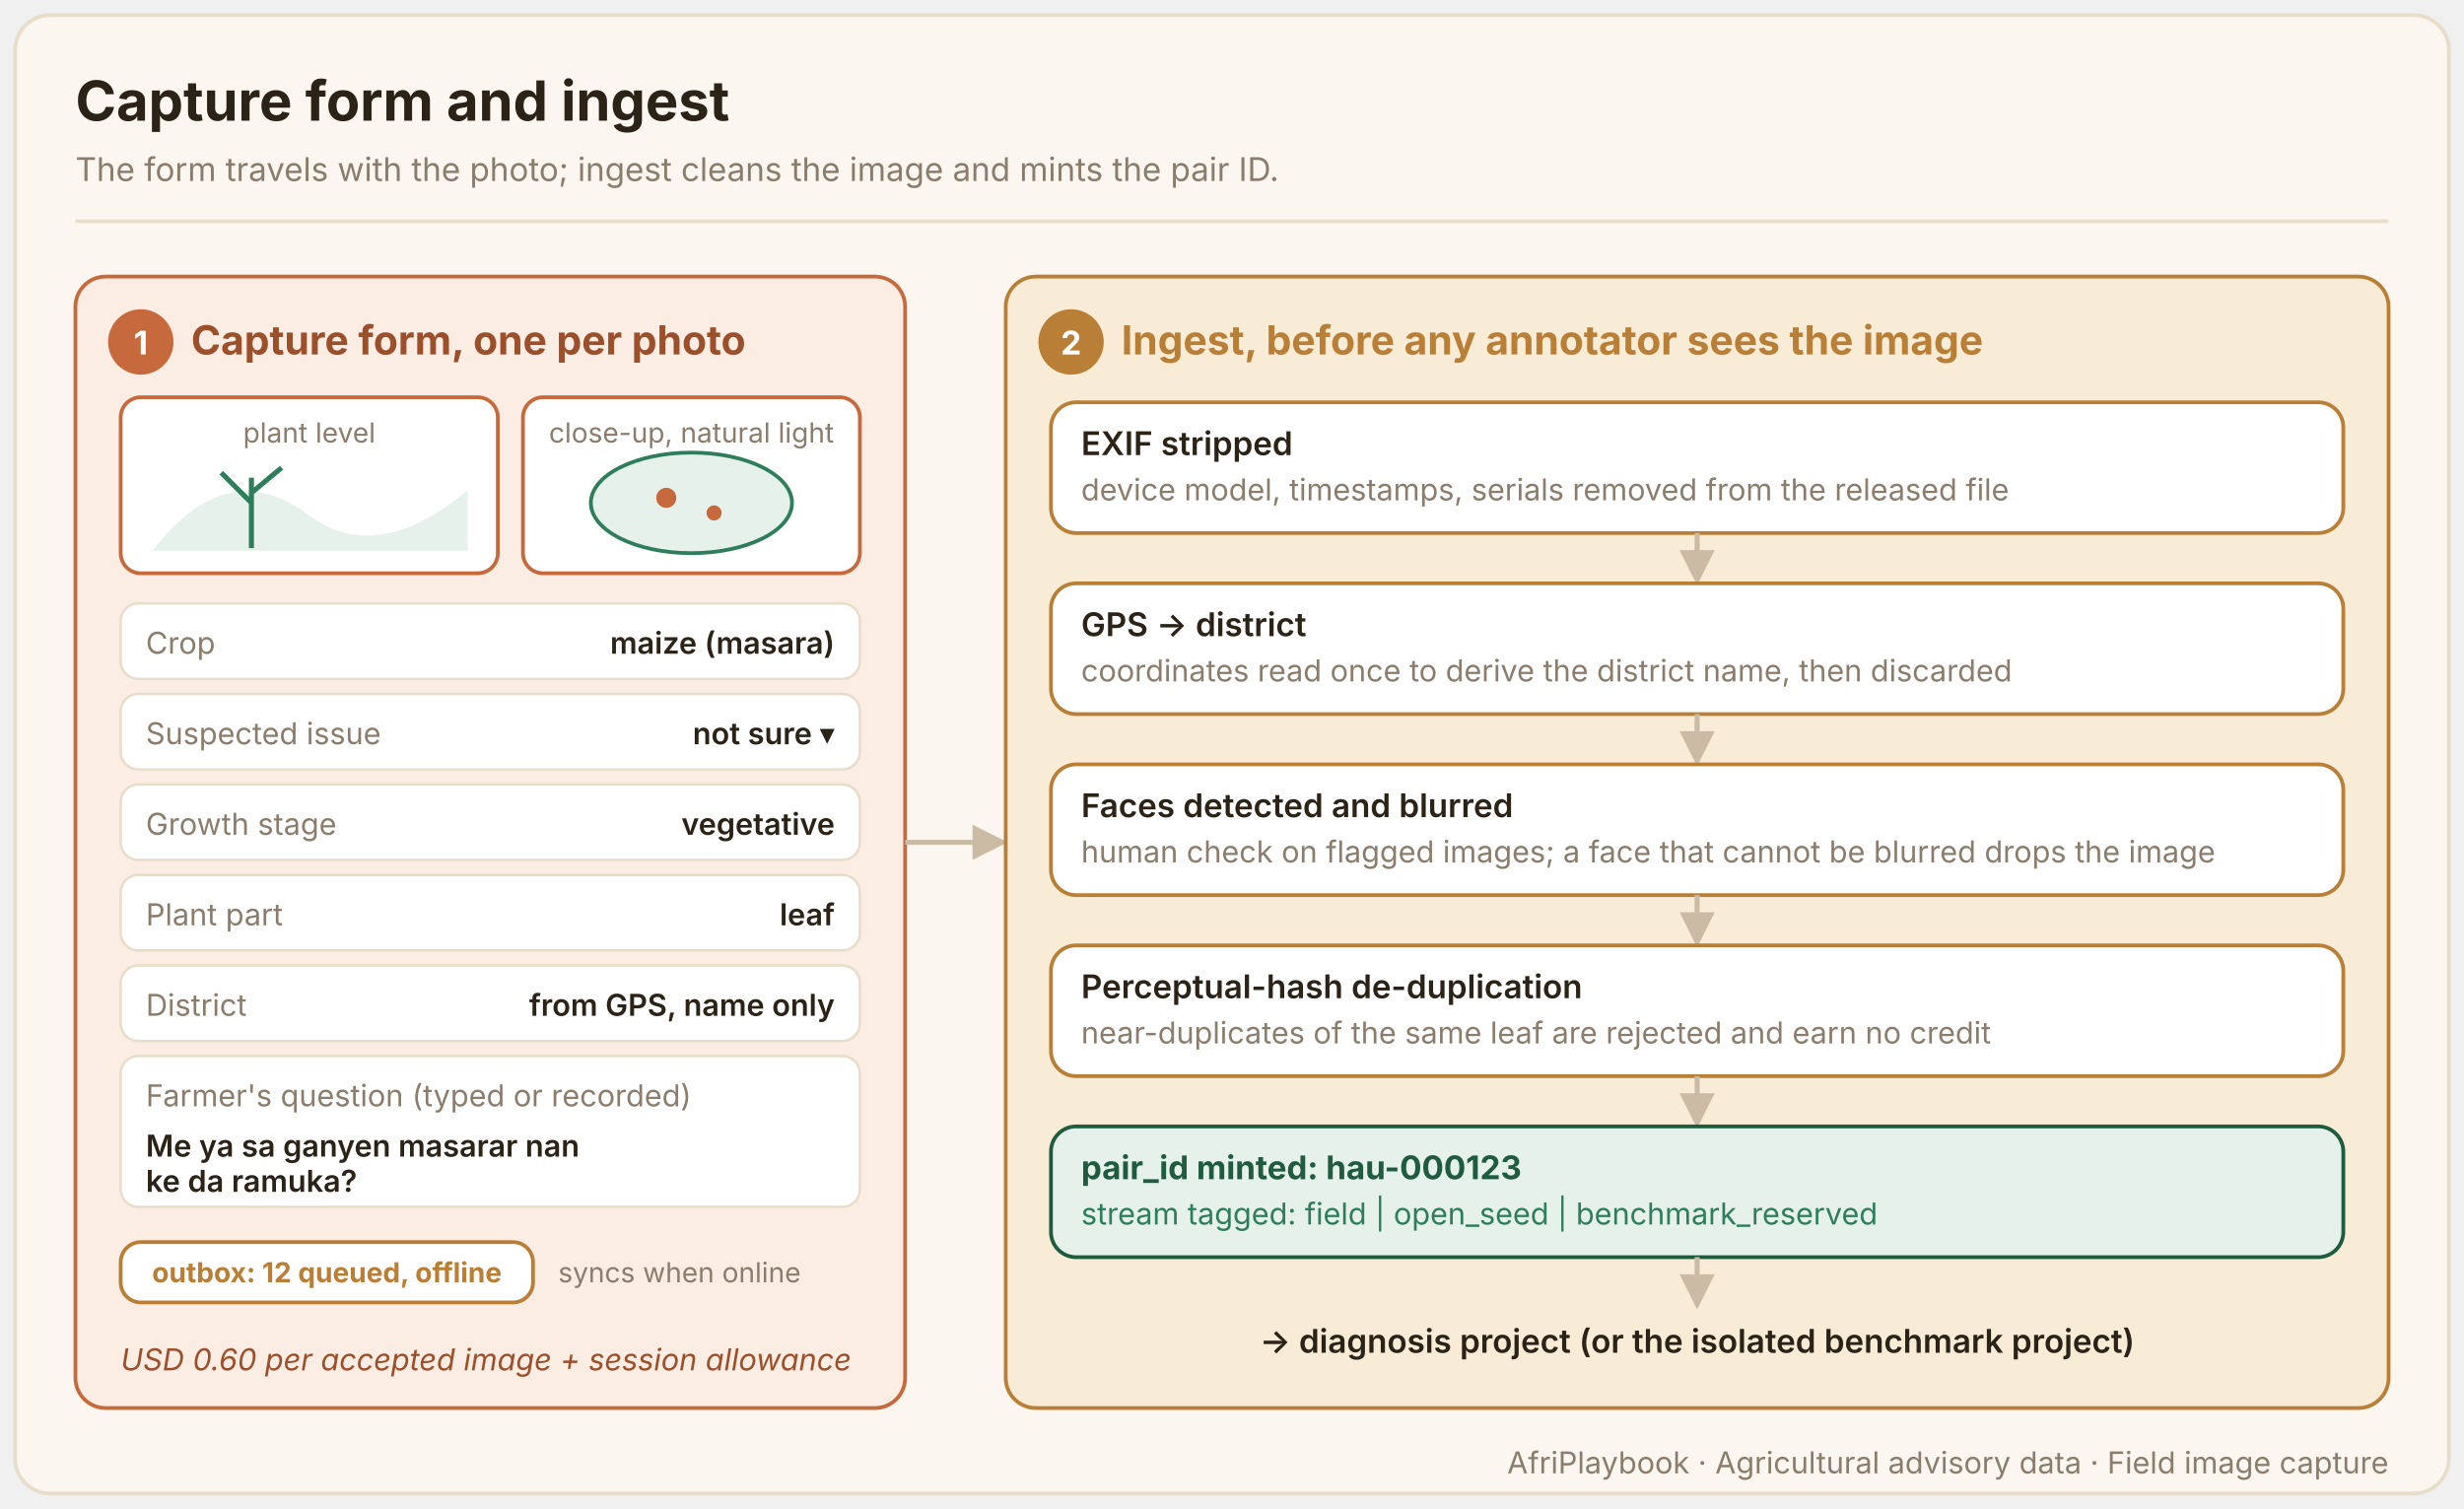
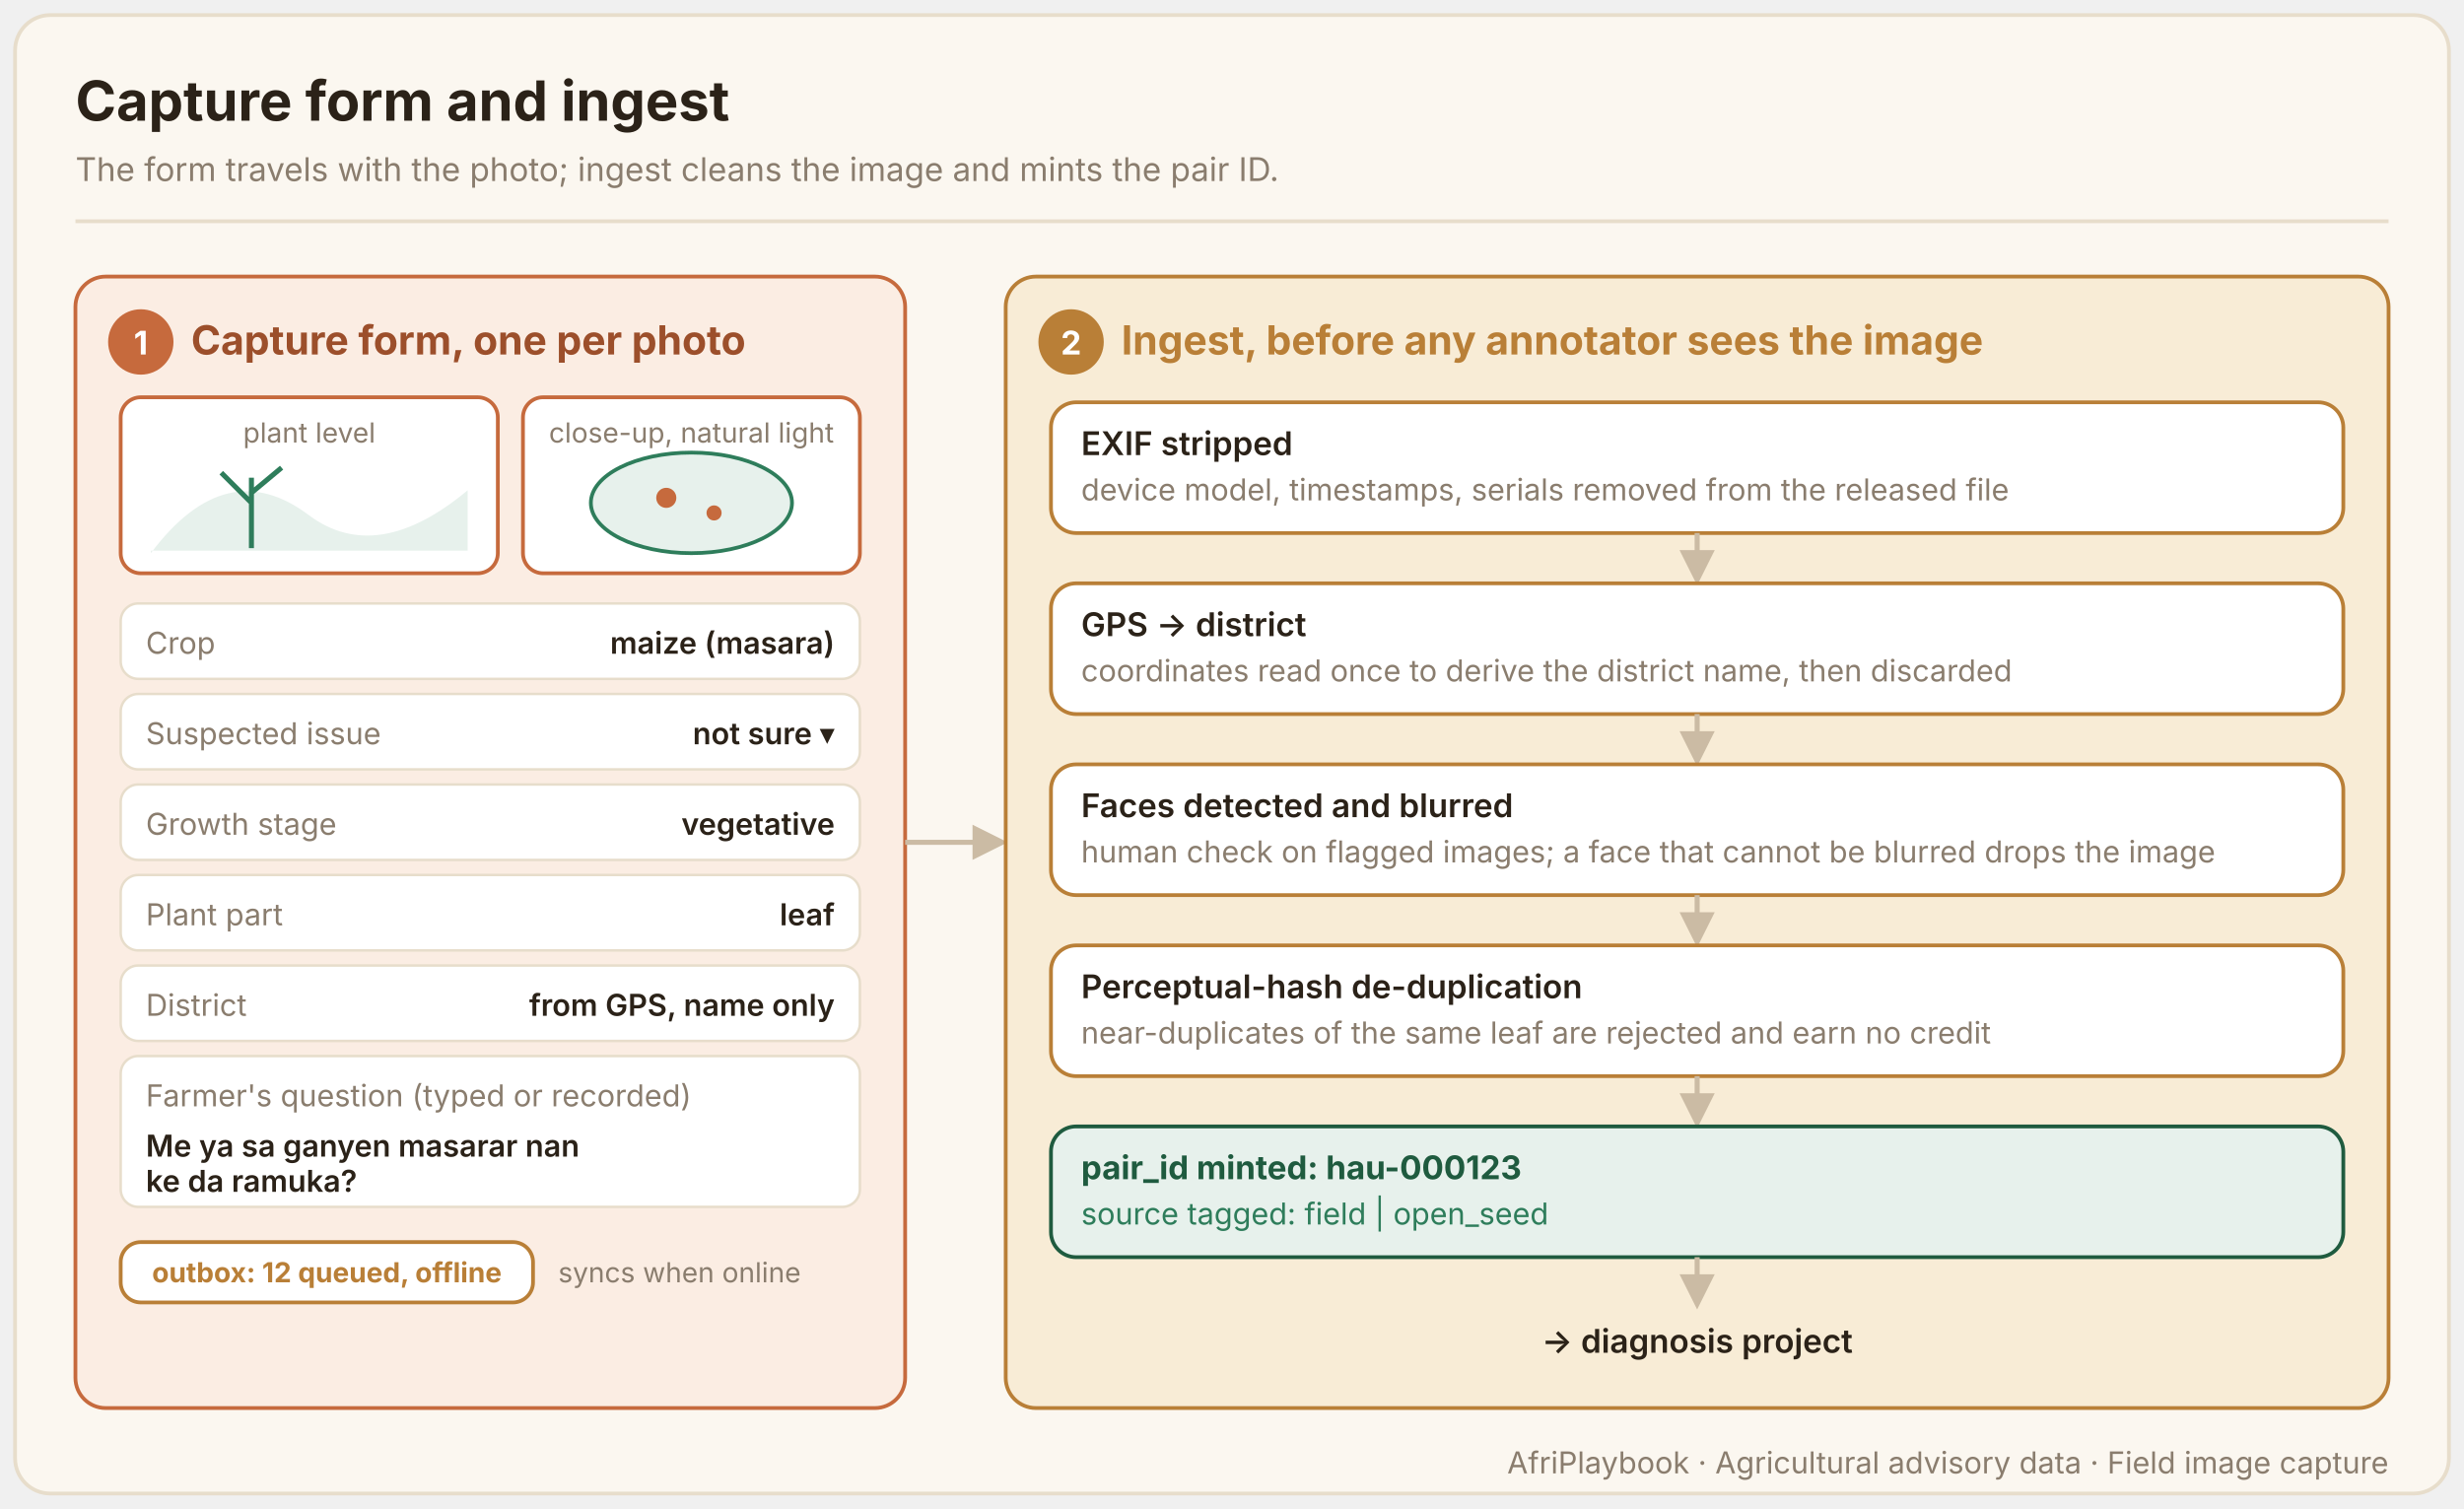
<svg xmlns="http://www.w3.org/2000/svg" viewBox="0 0 980 600" width="100%" font-family="Inter,'Segoe UI',Roboto,system-ui,sans-serif" role="img" aria-labelledby="capTitle capDesc">
  <rect x="6" y="6" width="968" height="588" rx="14" fill="#FBF7F0" stroke="#E7DDCB" stroke-width="1.5" />
  <text x="30" y="48" font-size="22" font-weight="700" fill="#2B2218">Capture form and ingest</text>
  <text x="30" y="72" font-size="13" fill="#8A7D6E">The form travels with the photo; ingest cleans the image and mints the pair ID.</text>
  <line x1="30" y1="88" x2="950" y2="88" stroke="#E7DDCB" stroke-width="1.5" />
  <defs>
    <marker id="arrow" viewBox="0 0 10 10" refX="8" refY="5" markerWidth="7" markerHeight="7" orient="auto-start-reverse">
      <path d="M0,0 L10,5 L0,10 z" fill="#CBBBA4" />
    </marker>
  </defs>
  <g>
    <rect x="30" y="110" width="330" height="450" rx="12" fill="#FBEDE3" stroke="#C66A3D" stroke-width="1.5" />
    <circle cx="56" cy="136" r="13" fill="#C66A3D" />
    <text x="56" y="141" font-size="13" font-weight="700" fill="#FFFFFF" text-anchor="middle">1</text>
    <text x="76" y="141" font-size="16" font-weight="700" fill="#9C4F2B">Capture form, one per photo</text>
    <rect x="48" y="158" width="150" height="70" rx="8" fill="#FFFFFF" stroke="#C66A3D" stroke-width="1.5" />
    <path d="M60 220 Q90 180 123 205 Q150 225 186 195 L186 219 L60 219 Z" fill="#E7F1EC" />
    <path d="M100 218 L100 190 M100 200 L88 188 M100 196 L112 186" stroke="#2E7D5B" stroke-width="2" fill="none" />
    <text x="123" y="176" font-size="11" fill="#8A7D6E" text-anchor="middle">plant level</text>
    <rect x="208" y="158" width="134" height="70" rx="8" fill="#FFFFFF" stroke="#C66A3D" stroke-width="1.5" />
    <ellipse cx="275" cy="200" rx="40" ry="20" fill="#E7F1EC" stroke="#2E7D5B" stroke-width="1.5" />
    <circle cx="265" cy="198" r="4" fill="#C66A3D" />
    <circle cx="284" cy="204" r="3" fill="#C66A3D" />
    <text x="275" y="176" font-size="11" fill="#8A7D6E" text-anchor="middle">close-up, natural light</text>
    <rect x="48" y="240" width="294" height="30" rx="7" fill="#FFFFFF" stroke="#E7DDCB" stroke-width="1" />
    <text x="58" y="260" font-size="12" fill="#8A7D6E">Crop</text>
    <text x="332" y="260" font-size="12" font-weight="600" fill="#2B2218" text-anchor="end">maize (masara)</text>
    <rect x="48" y="276" width="294" height="30" rx="7" fill="#FFFFFF" stroke="#E7DDCB" stroke-width="1" />
    <text x="58" y="296" font-size="12" fill="#8A7D6E">Suspected issue</text>
    <text x="332" y="296" font-size="12" font-weight="600" fill="#2B2218" text-anchor="end">not sure ▾</text>
    <rect x="48" y="312" width="294" height="30" rx="7" fill="#FFFFFF" stroke="#E7DDCB" stroke-width="1" />
    <text x="58" y="332" font-size="12" fill="#8A7D6E">Growth stage</text>
    <text x="332" y="332" font-size="12" font-weight="600" fill="#2B2218" text-anchor="end">vegetative</text>
    <rect x="48" y="348" width="294" height="30" rx="7" fill="#FFFFFF" stroke="#E7DDCB" stroke-width="1" />
    <text x="58" y="368" font-size="12" fill="#8A7D6E">Plant part</text>
    <text x="332" y="368" font-size="12" font-weight="600" fill="#2B2218" text-anchor="end">leaf</text>
    <rect x="48" y="384" width="294" height="30" rx="7" fill="#FFFFFF" stroke="#E7DDCB" stroke-width="1" />
    <text x="58" y="404" font-size="12" fill="#8A7D6E">District</text>
    <text x="332" y="404" font-size="12" font-weight="600" fill="#2B2218" text-anchor="end">from GPS, name only</text>
    <rect x="48" y="420" width="294" height="60" rx="7" fill="#FFFFFF" stroke="#E7DDCB" stroke-width="1" />
    <text x="58" y="440" font-size="12" fill="#8A7D6E">Farmer's question (typed or recorded)</text>
    <text x="58" y="460" font-size="12" font-weight="600" fill="#2B2218">Me ya sa ganyen masarar nan</text>
    <text x="58" y="474" font-size="12" font-weight="600" fill="#2B2218">ke da ramuka?</text>
    <rect x="48" y="494" width="164" height="24" rx="8" fill="#FFFFFF" stroke="#B97F37" stroke-width="1.5" />
    <text x="130" y="510" font-size="11" font-weight="700" fill="#B97F37" text-anchor="middle">outbox: 12 queued, offline</text>
    <text x="222" y="510" font-size="11" fill="#8A7D6E">syncs when online</text>
-     <text x="48" y="545" font-size="12" font-style="italic" fill="#9C4F2B">USD 0.60 per accepted image + session allowance</text>
  </g>
  <line x1="360" y1="335" x2="398" y2="335" stroke="#CBBBA4" stroke-width="2" marker-end="url(#arrow)" />
  <g>
    <rect x="400" y="110" width="550" height="450" rx="12" fill="#F8ECD6" stroke="#B97F37" stroke-width="1.5" />
    <circle cx="426" cy="136" r="13" fill="#B97F37" />
    <text x="426" y="141" font-size="13" font-weight="700" fill="#FFFFFF" text-anchor="middle">2</text>
    <text x="446" y="141" font-size="16" font-weight="700" fill="#B97F37">Ingest, before any annotator sees the image</text>
    <rect x="418" y="160" width="514" height="52" rx="10" fill="#FFFFFF" stroke="#B97F37" stroke-width="1.5" />
    <text x="430" y="181" font-size="13" font-weight="600" fill="#2B2218">EXIF stripped</text>
    <text x="430" y="199" font-size="12" fill="#8A7D6E">device model, timestamps, serials removed from the released file</text>
    <line x1="675" y1="212" x2="675" y2="230" stroke="#CBBBA4" stroke-width="2" marker-end="url(#arrow)" />
    <rect x="418" y="232" width="514" height="52" rx="10" fill="#FFFFFF" stroke="#B97F37" stroke-width="1.5" />
    <text x="430" y="253" font-size="13" font-weight="600" fill="#2B2218">GPS → district</text>
    <text x="430" y="271" font-size="12" fill="#8A7D6E">coordinates read once to derive the district name, then discarded</text>
    <line x1="675" y1="284" x2="675" y2="302" stroke="#CBBBA4" stroke-width="2" marker-end="url(#arrow)" />
    <rect x="418" y="304" width="514" height="52" rx="10" fill="#FFFFFF" stroke="#B97F37" stroke-width="1.5" />
    <text x="430" y="325" font-size="13" font-weight="600" fill="#2B2218">Faces detected and blurred</text>
    <text x="430" y="343" font-size="12" fill="#8A7D6E">human check on flagged images; a face that cannot be blurred drops the image</text>
    <line x1="675" y1="356" x2="675" y2="374" stroke="#CBBBA4" stroke-width="2" marker-end="url(#arrow)" />
    <rect x="418" y="376" width="514" height="52" rx="10" fill="#FFFFFF" stroke="#B97F37" stroke-width="1.5" />
    <text x="430" y="397" font-size="13" font-weight="600" fill="#2B2218">Perceptual-hash de-duplication</text>
    <text x="430" y="415" font-size="12" fill="#8A7D6E">near-duplicates of the same leaf are rejected and earn no credit</text>
    <line x1="675" y1="428" x2="675" y2="446" stroke="#CBBBA4" stroke-width="2" marker-end="url(#arrow)" />
    <rect x="418" y="448" width="514" height="52" rx="10" fill="#E7F1EC" stroke="#1F5B3F" stroke-width="1.5" />
    <text x="430" y="469" font-size="13" font-weight="700" fill="#1F5B3F">pair_id minted:  hau-000123</text>
-     <text x="430" y="487" font-size="12" fill="#2E7D5B">stream tagged: field | open_seed | benchmark_reserved</text>
+     <text x="430" y="487" font-size="12" fill="#2E7D5B">source tagged: field | open_seed</text>
    <line x1="675" y1="500" x2="675" y2="518" stroke="#CBBBA4" stroke-width="2" marker-end="url(#arrow)" />
-     <text x="675" y="538" font-size="13" font-weight="600" fill="#2B2218" text-anchor="middle">→ diagnosis project (or the isolated benchmark project)</text>
+     <text x="675" y="538" font-size="13" font-weight="600" fill="#2B2218" text-anchor="middle">→ diagnosis project</text>
  </g>
  <text x="950" y="586" font-size="12" fill="#8A7D6E" text-anchor="end">AfriPlaybook · Agricultural advisory data · Field image capture</text>
</svg>
